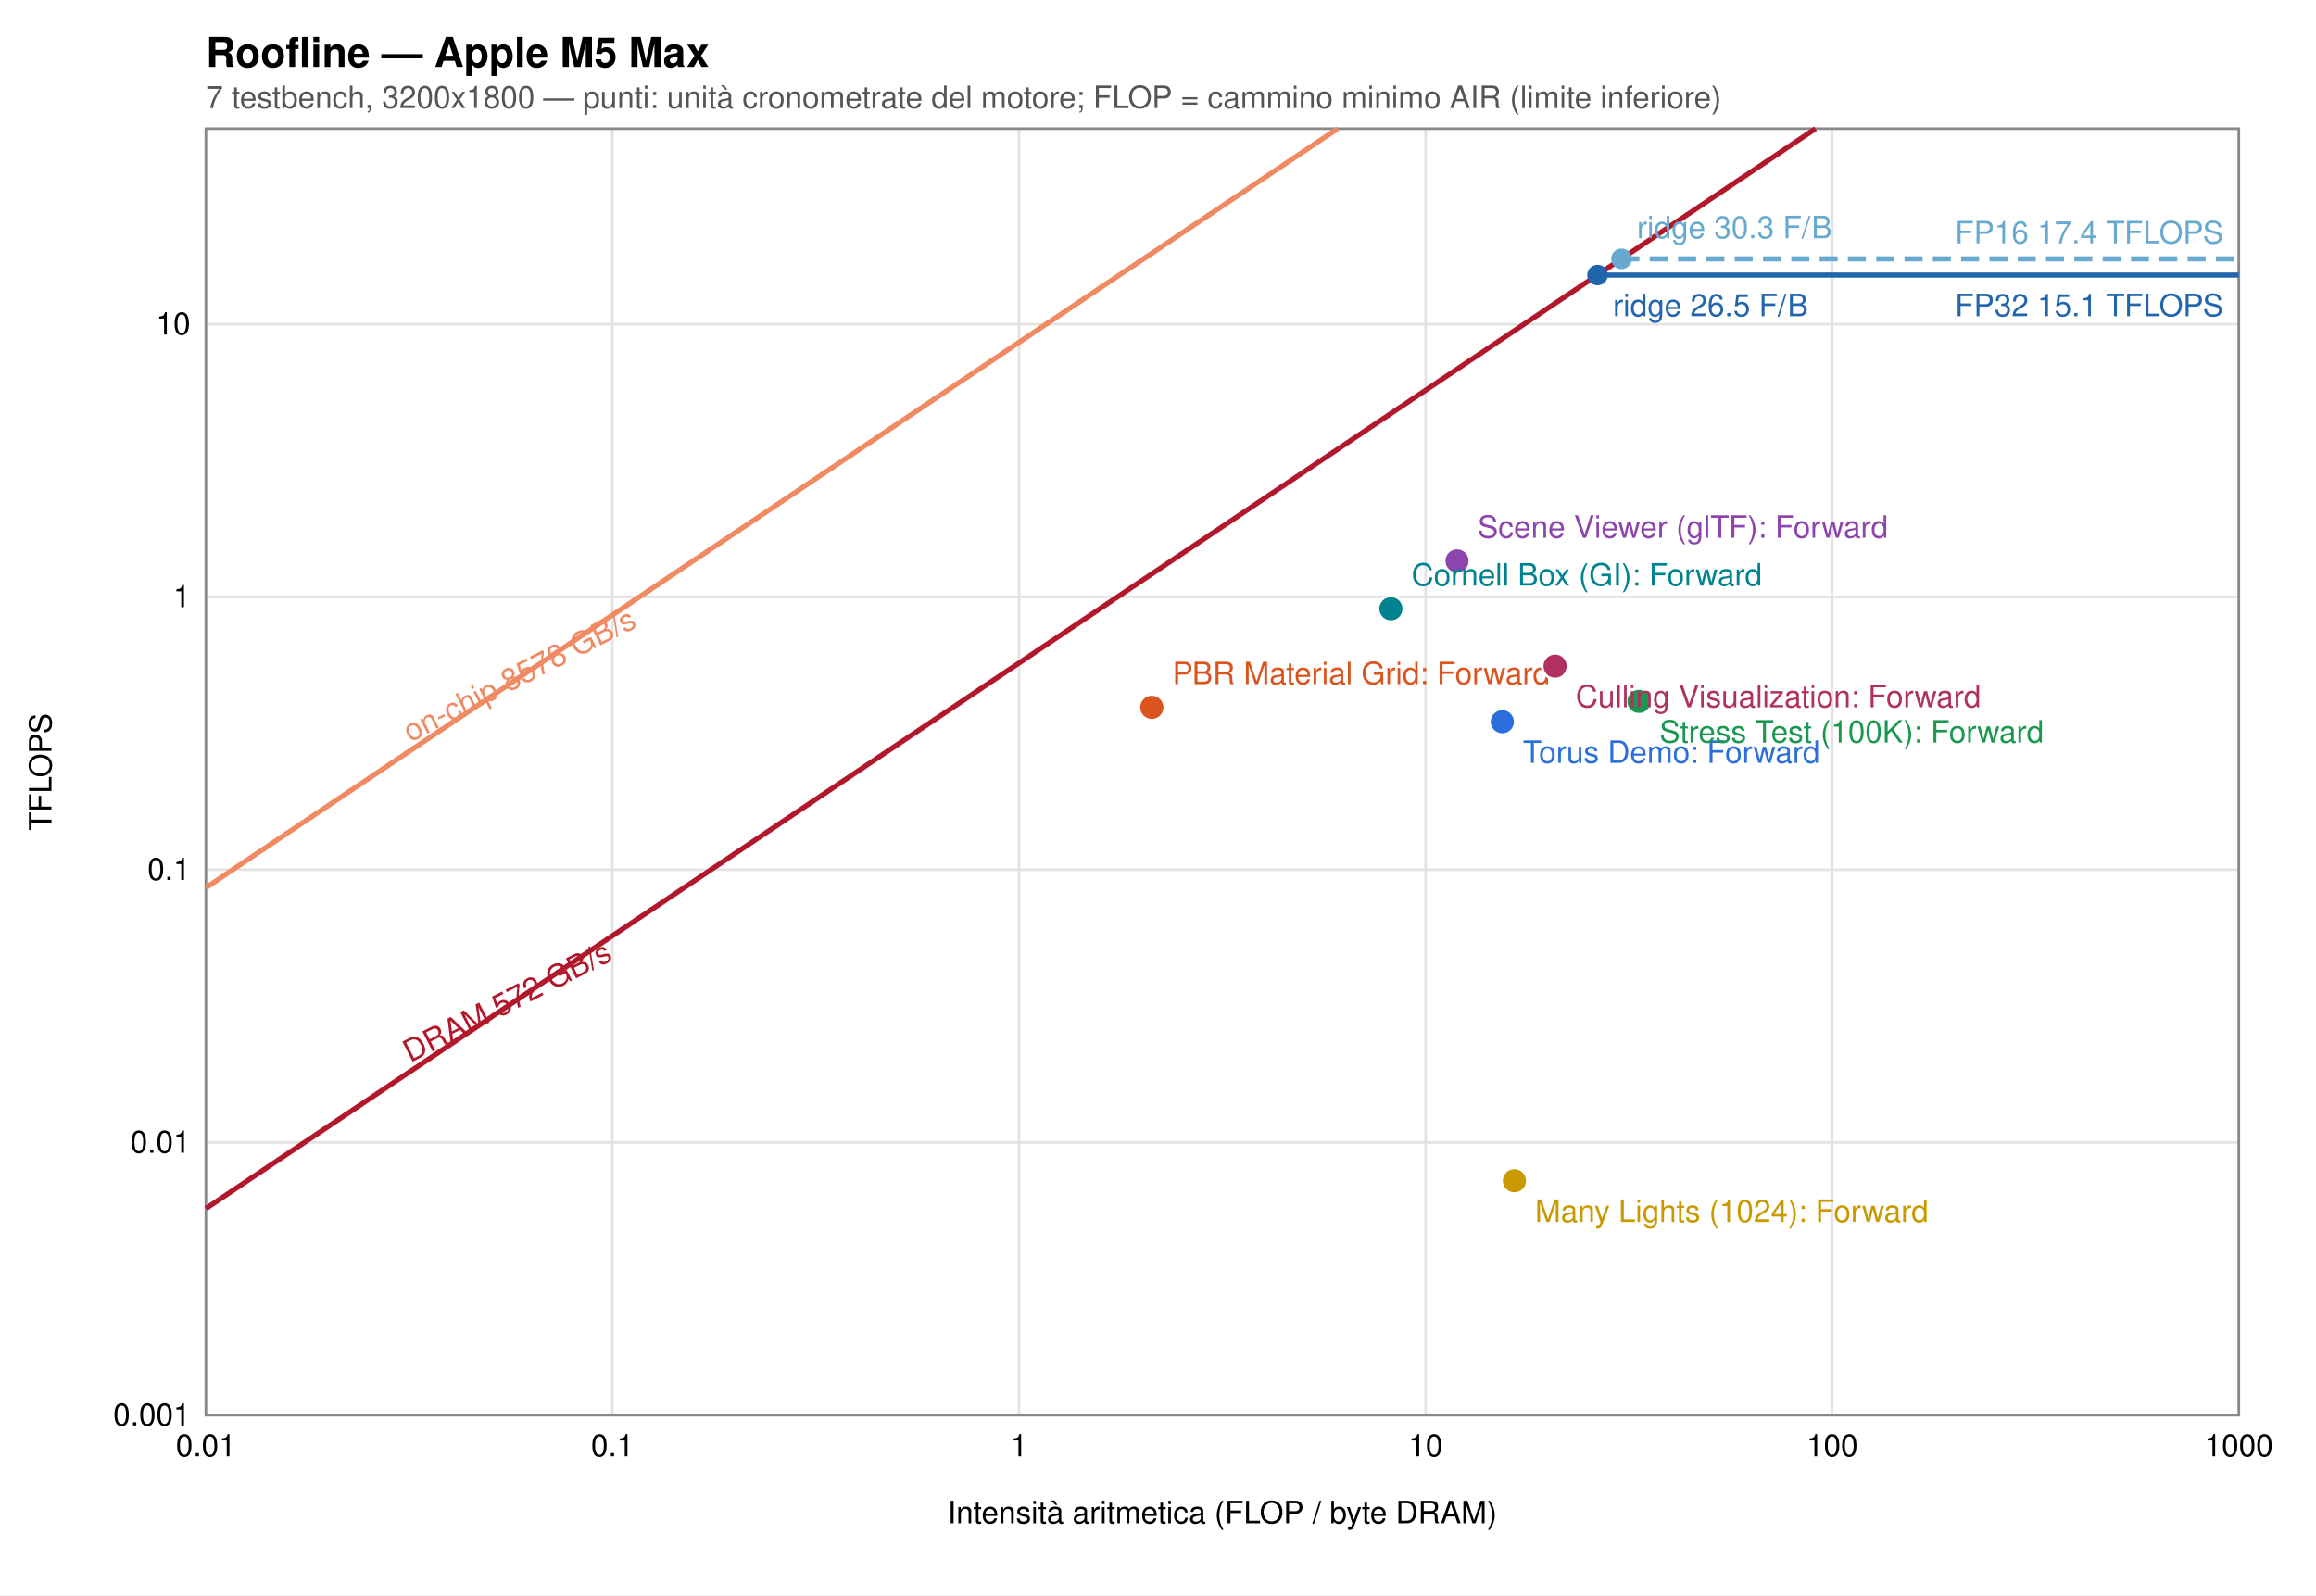
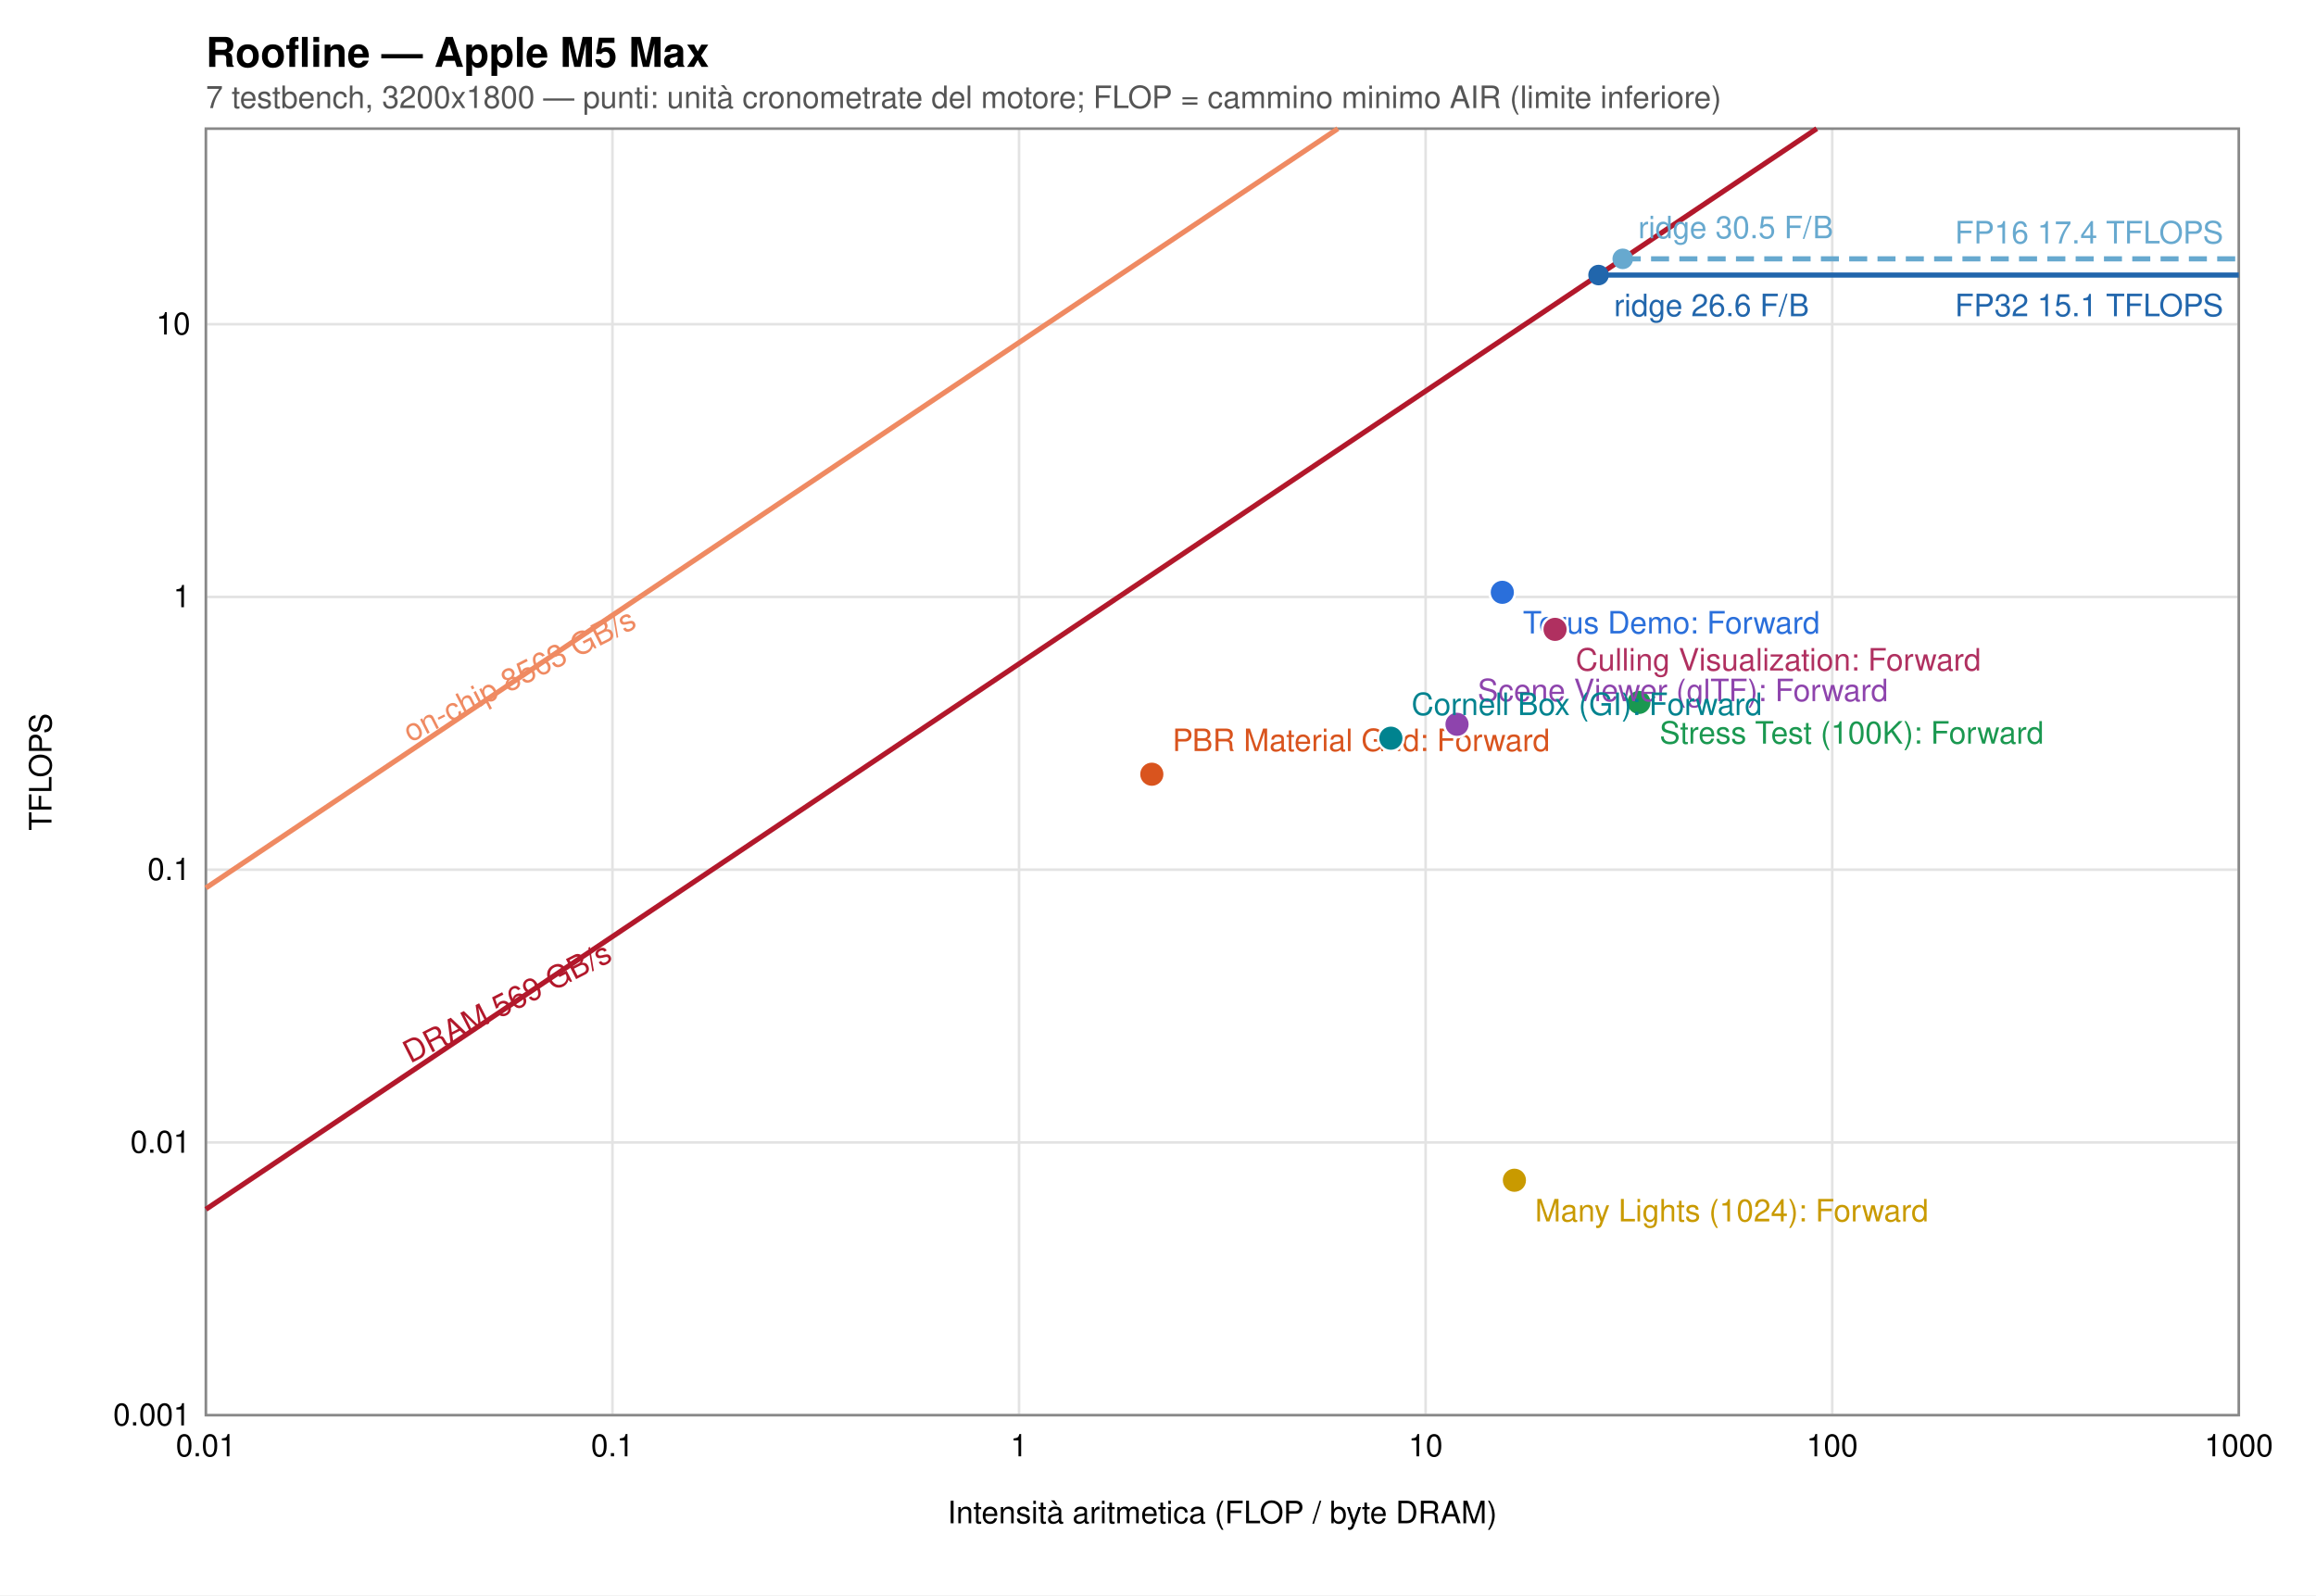
<svg xmlns="http://www.w3.org/2000/svg" viewBox="0 0 900 620" width="900" height="620" font-family="Helvetica, Arial, sans-serif" font-size="12">
  <rect width="900" height="620" fill="#ffffff" />
  <text x="80" y="26" font-size="16" font-weight="bold">Roofline — Apple M5 Max</text>
  <text x="80" y="42" fill="#555">7 testbench, 3200x1800 — punti: unità cronometrate del motore; FLOP = cammino minimo AIR (limite inferiore)</text>
  <line class="grid" x1="80.0" y1="50" x2="80.0" y2="550" stroke="#e3e3e3" />
  <text x="80.0" y="566" text-anchor="middle">0.01</text>
  <line class="grid" x1="238.0" y1="50" x2="238.0" y2="550" stroke="#e3e3e3" />
  <text x="238.0" y="566" text-anchor="middle">0.1</text>
  <line class="grid" x1="396.0" y1="50" x2="396.0" y2="550" stroke="#e3e3e3" />
  <text x="396.0" y="566" text-anchor="middle">1</text>
  <line class="grid" x1="554.0" y1="50" x2="554.0" y2="550" stroke="#e3e3e3" />
  <text x="554.0" y="566" text-anchor="middle">10</text>
  <line class="grid" x1="712.0" y1="50" x2="712.0" y2="550" stroke="#e3e3e3" />
  <text x="712.0" y="566" text-anchor="middle">100</text>
  <line class="grid" x1="870.0" y1="50" x2="870.0" y2="550" stroke="#e3e3e3" />
  <text x="870.0" y="566" text-anchor="middle">1000</text>
  <line class="grid" x1="80" y1="550.0" x2="870" y2="550.0" stroke="#e3e3e3" />
  <text x="74" y="554.0" text-anchor="end">0.001</text>
  <line class="grid" x1="80" y1="444.0" x2="870" y2="444.0" stroke="#e3e3e3" />
  <text x="74" y="448.0" text-anchor="end">0.01</text>
  <line class="grid" x1="80" y1="338.0" x2="870" y2="338.0" stroke="#e3e3e3" />
  <text x="74" y="342.0" text-anchor="end">0.1</text>
  <line class="grid" x1="80" y1="232.0" x2="870" y2="232.0" stroke="#e3e3e3" />
  <text x="74" y="236.0" text-anchor="end">1</text>
  <line class="grid" x1="80" y1="126.0" x2="870" y2="126.0" stroke="#e3e3e3" />
  <text x="74" y="130.0" text-anchor="end">10</text>
  <rect x="80" y="50" width="790" height="500" fill="none" stroke="#888" />
  <text x="475.0" y="592" text-anchor="middle">Intensità aritmetica (FLOP / byte DRAM)</text>
  <text transform="translate(20 300.0) rotate(-90)" text-anchor="middle">TFLOPS</text>
-   <line class="roof-dram" x1="80.0" y1="469.7" x2="705.5" y2="50.0" stroke="#b2182b" stroke-width="2" />
-   <text x="159.4" y="413.1" fill="#b2182b" transform="rotate(-27 159.4 413.1)">DRAM 572 GB/s</text>
-   <line class="roof-onchip" x1="80.0" y1="345.0" x2="519.8" y2="50.0" stroke="#ef8a62" stroke-width="2" />
-   <text x="159.4" y="288.5" fill="#ef8a62" transform="rotate(-27 159.4 288.5)">on-chip 8578 GB/s</text>
-   <line class="roof-fp32" x1="620.8" y1="106.9" x2="870.0" y2="106.9" stroke="#2166ac" stroke-width="2" />
+   <line class="roof-dram" x1="80.0" y1="470.0" x2="706.0" y2="50.0" stroke="#b2182b" stroke-width="2" />
+   <text x="159.4" y="413.4" fill="#b2182b" transform="rotate(-27 159.4 413.4)">DRAM 569 GB/s</text>
+   <line class="roof-onchip" x1="80.0" y1="345.1" x2="519.9" y2="50.0" stroke="#ef8a62" stroke-width="2" />
+   <text x="159.4" y="288.6" fill="#ef8a62" transform="rotate(-27 159.4 288.6)">on-chip 8563 GB/s</text>
+   <line class="roof-fp32" x1="621.2" y1="106.9" x2="870.0" y2="106.9" stroke="#2166ac" stroke-width="2" />
  <text x="864.0" y="122.9" fill="#2166ac" text-anchor="end">FP32 15.1 TFLOPS</text>
-   <circle class="ridge" cx="620.8" cy="106.9" r="4" fill="#2166ac" />
-   <text x="626.8" y="122.9" fill="#2166ac">ridge 26.5 F/B</text>
-   <line class="roof-fp16" x1="630.1" y1="100.6" x2="870.0" y2="100.6" stroke="#67a9cf" stroke-width="2" stroke-dasharray="7 4" />
+   <circle class="ridge" cx="621.2" cy="106.9" r="4" fill="#2166ac" />
+   <text x="627.2" y="122.9" fill="#2166ac">ridge 26.6 F/B</text>
+   <line class="roof-fp16" x1="630.6" y1="100.6" x2="870.0" y2="100.6" stroke="#67a9cf" stroke-width="2" stroke-dasharray="7 4" />
  <text x="864.0" y="94.6" fill="#67a9cf" text-anchor="end">FP16 17.4 TFLOPS</text>
-   <circle class="ridge" cx="630.1" cy="100.6" r="4" fill="#67a9cf" />
-   <text x="636.1" y="92.6" fill="#67a9cf">ridge 30.3 F/B</text>
-   <circle class="unit" cx="583.8" cy="280.5" r="5" fill="#2a6fdb" stroke="#fff" />
-   <text class="unit-label" x="591.8" y="296.5" fill="#2a6fdb">Torus Demo: Forward</text>
-   <circle class="unit" cx="447.6" cy="274.9" r="5" fill="#d9541e" stroke="#fff" />
-   <text class="unit-label" x="455.6" y="265.9" fill="#d9541e">PBR Material Grid: Forward</text>
-   <circle class="unit" cx="636.9" cy="272.6" r="5" fill="#1a9850" stroke="#fff" />
-   <text class="unit-label" x="644.9" y="288.6" fill="#1a9850">Stress Test (100K): Forward</text>
-   <circle class="unit" cx="566.2" cy="218.0" r="5" fill="#8e44ad" stroke="#fff" />
-   <text class="unit-label" x="574.2" y="209.0" fill="#8e44ad">Scene Viewer (glTF): Forward</text>
-   <circle class="unit" cx="588.5" cy="458.9" r="5" fill="#c99a00" stroke="#fff" />
-   <text class="unit-label" x="596.5" y="474.9" fill="#c99a00">Many Lights (1024): Forward</text>
-   <circle class="unit" cx="540.5" cy="236.6" r="5" fill="#00838f" stroke="#fff" />
-   <text class="unit-label" x="548.5" y="227.6" fill="#00838f">Cornell Box (GI): Forward</text>
-   <circle class="unit" cx="604.3" cy="258.9" r="5" fill="#b03060" stroke="#fff" />
-   <text class="unit-label" x="612.3" y="274.9" fill="#b03060">Culling Visualization: Forward</text>
+   <circle class="ridge" cx="630.6" cy="100.6" r="4" fill="#67a9cf" />
+   <text x="636.6" y="92.6" fill="#67a9cf">ridge 30.5 F/B</text>
+   <circle class="unit" cx="583.8" cy="230.2" r="5" fill="#2a6fdb" stroke="#fff" />
+   <text class="unit-label" x="591.8" y="246.2" fill="#2a6fdb">Torus Demo: Forward</text>
+   <circle class="unit" cx="447.6" cy="300.9" r="5" fill="#d9541e" stroke="#fff" />
+   <text class="unit-label" x="455.6" y="291.9" fill="#d9541e">PBR Material Grid: Forward</text>
+   <circle class="unit" cx="636.9" cy="273.0" r="5" fill="#1a9850" stroke="#fff" />
+   <text class="unit-label" x="644.9" y="289.0" fill="#1a9850">Stress Test (100K): Forward</text>
+   <circle class="unit" cx="566.2" cy="281.5" r="5" fill="#8e44ad" stroke="#fff" />
+   <text class="unit-label" x="574.2" y="272.5" fill="#8e44ad">Scene Viewer (glTF): Forward</text>
+   <circle class="unit" cx="588.5" cy="458.7" r="5" fill="#c99a00" stroke="#fff" />
+   <text class="unit-label" x="596.5" y="474.7" fill="#c99a00">Many Lights (1024): Forward</text>
+   <circle class="unit" cx="540.5" cy="286.9" r="5" fill="#00838f" stroke="#fff" />
+   <text class="unit-label" x="548.5" y="277.9" fill="#00838f">Cornell Box (GI): Forward</text>
+   <circle class="unit" cx="604.3" cy="244.6" r="5" fill="#b03060" stroke="#fff" />
+   <text class="unit-label" x="612.3" y="260.6" fill="#b03060">Culling Visualization: Forward</text>
</svg>
